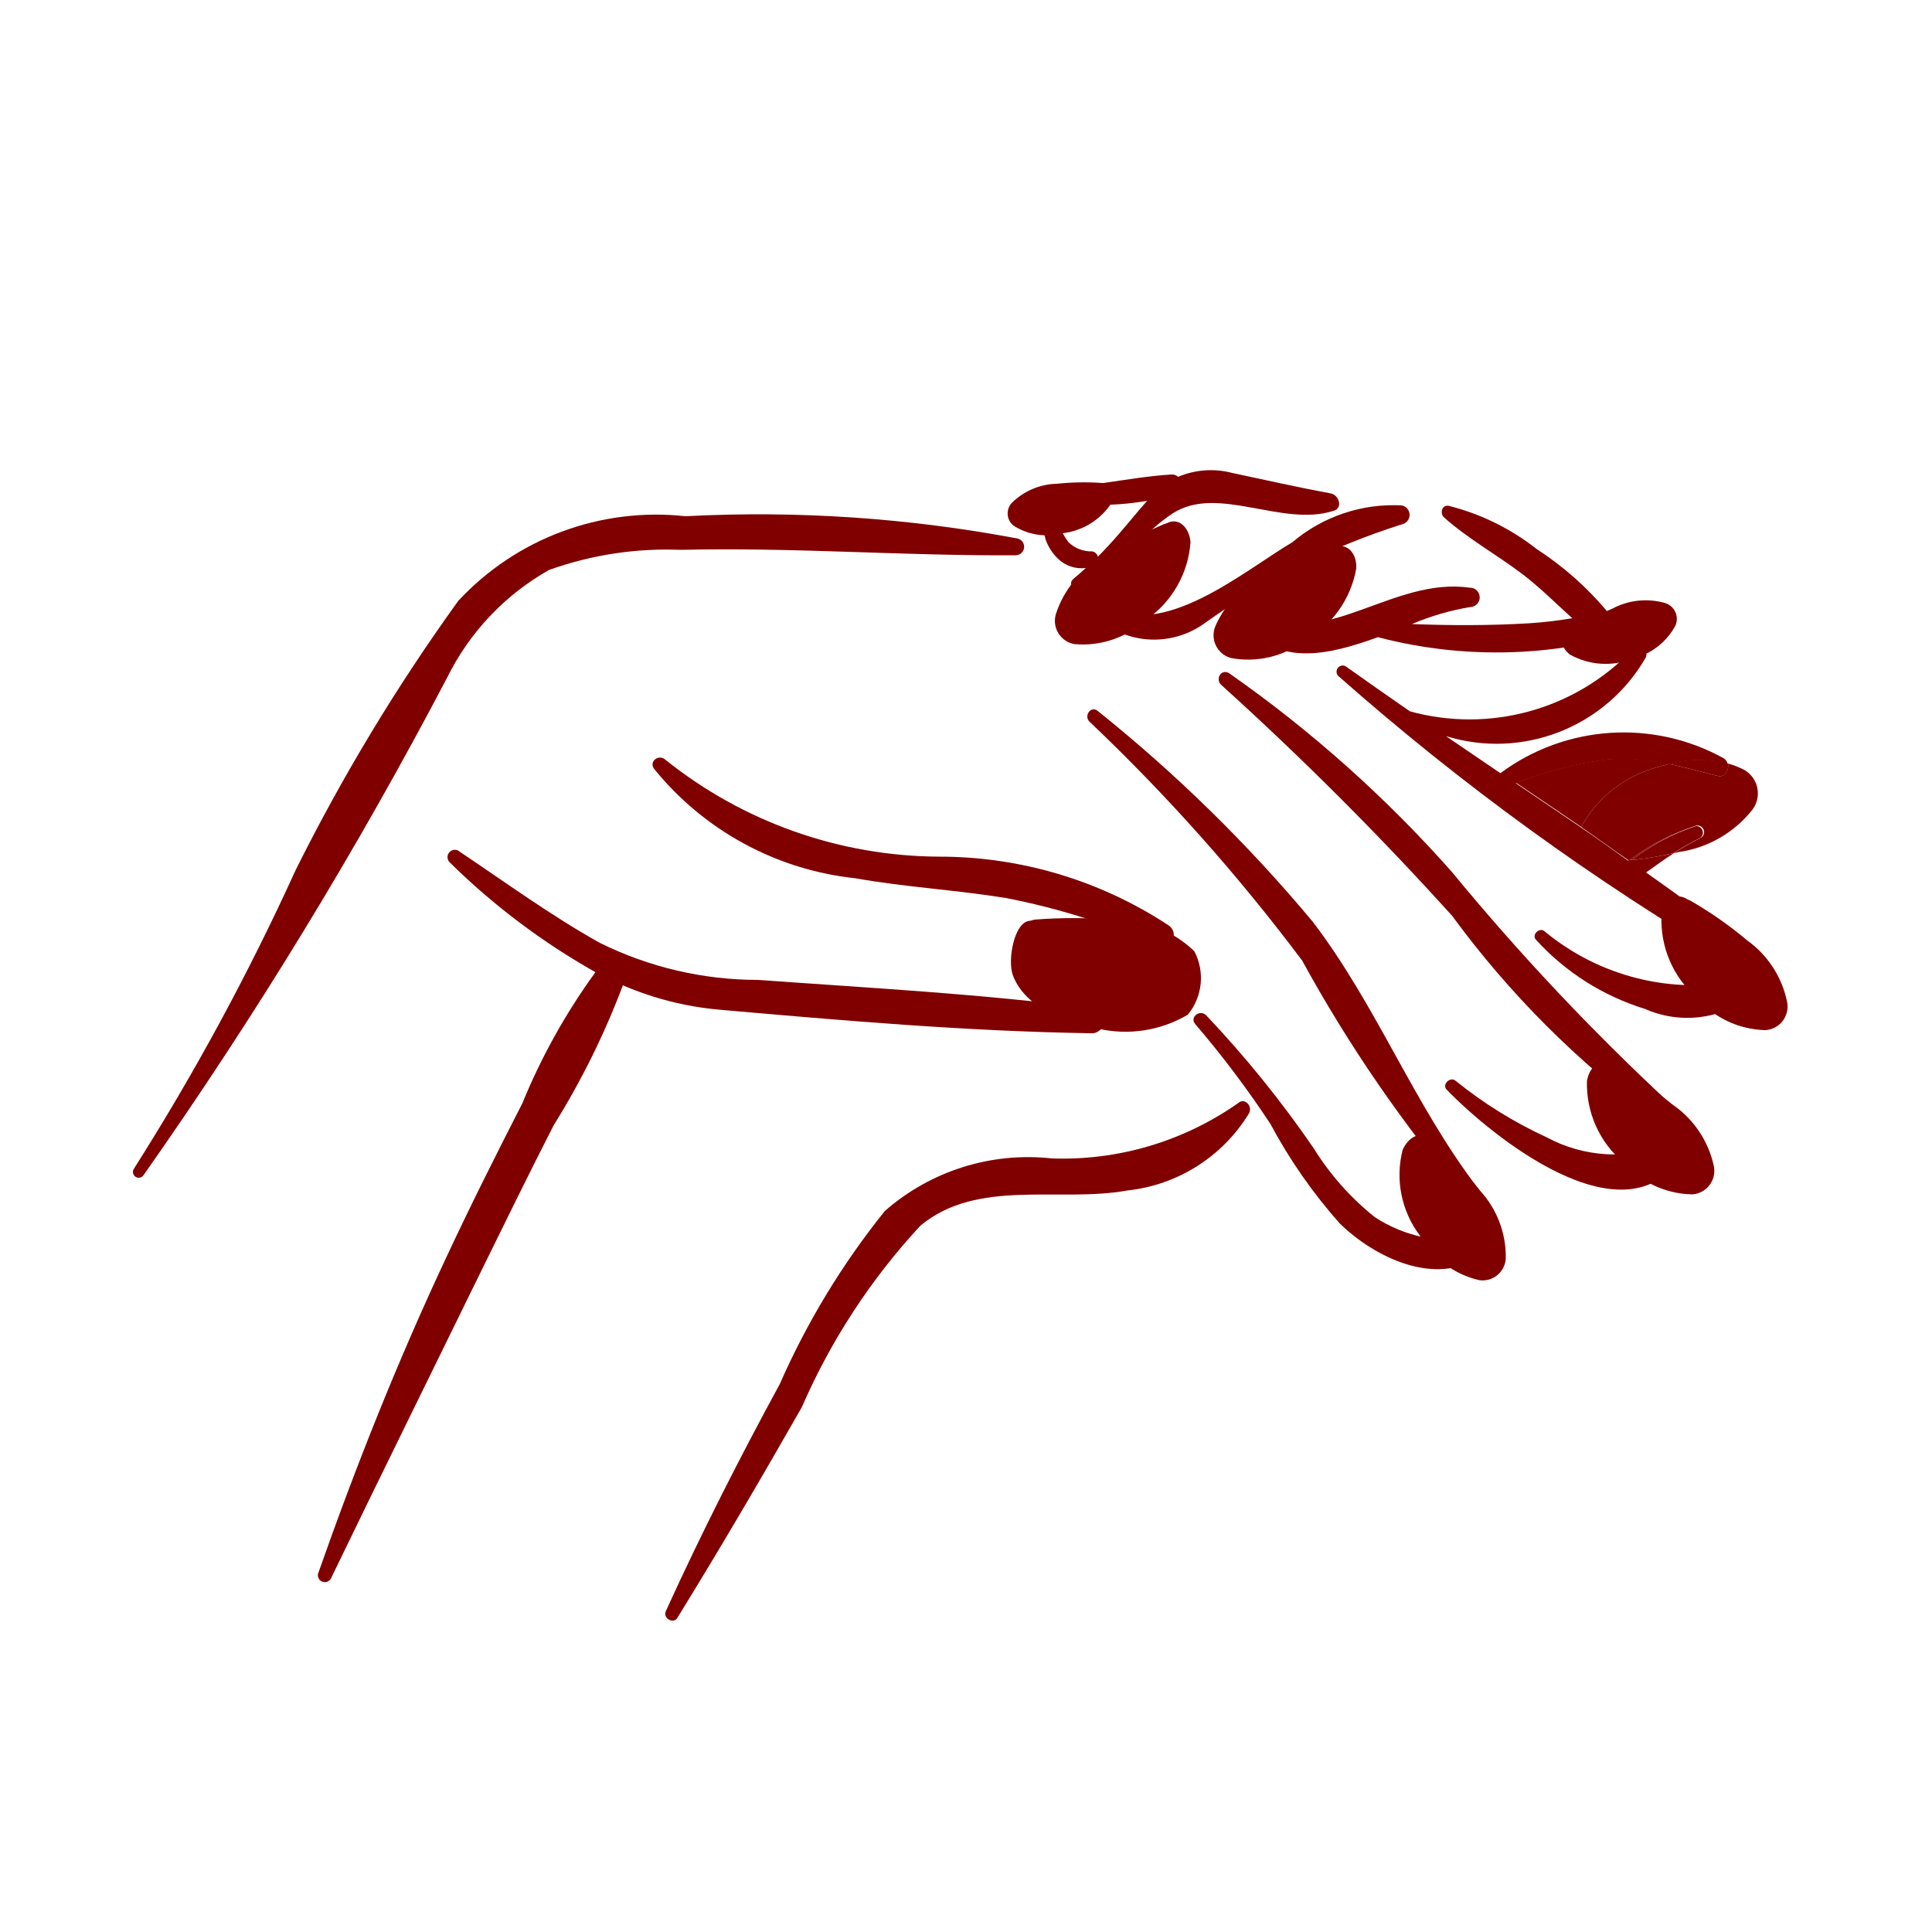
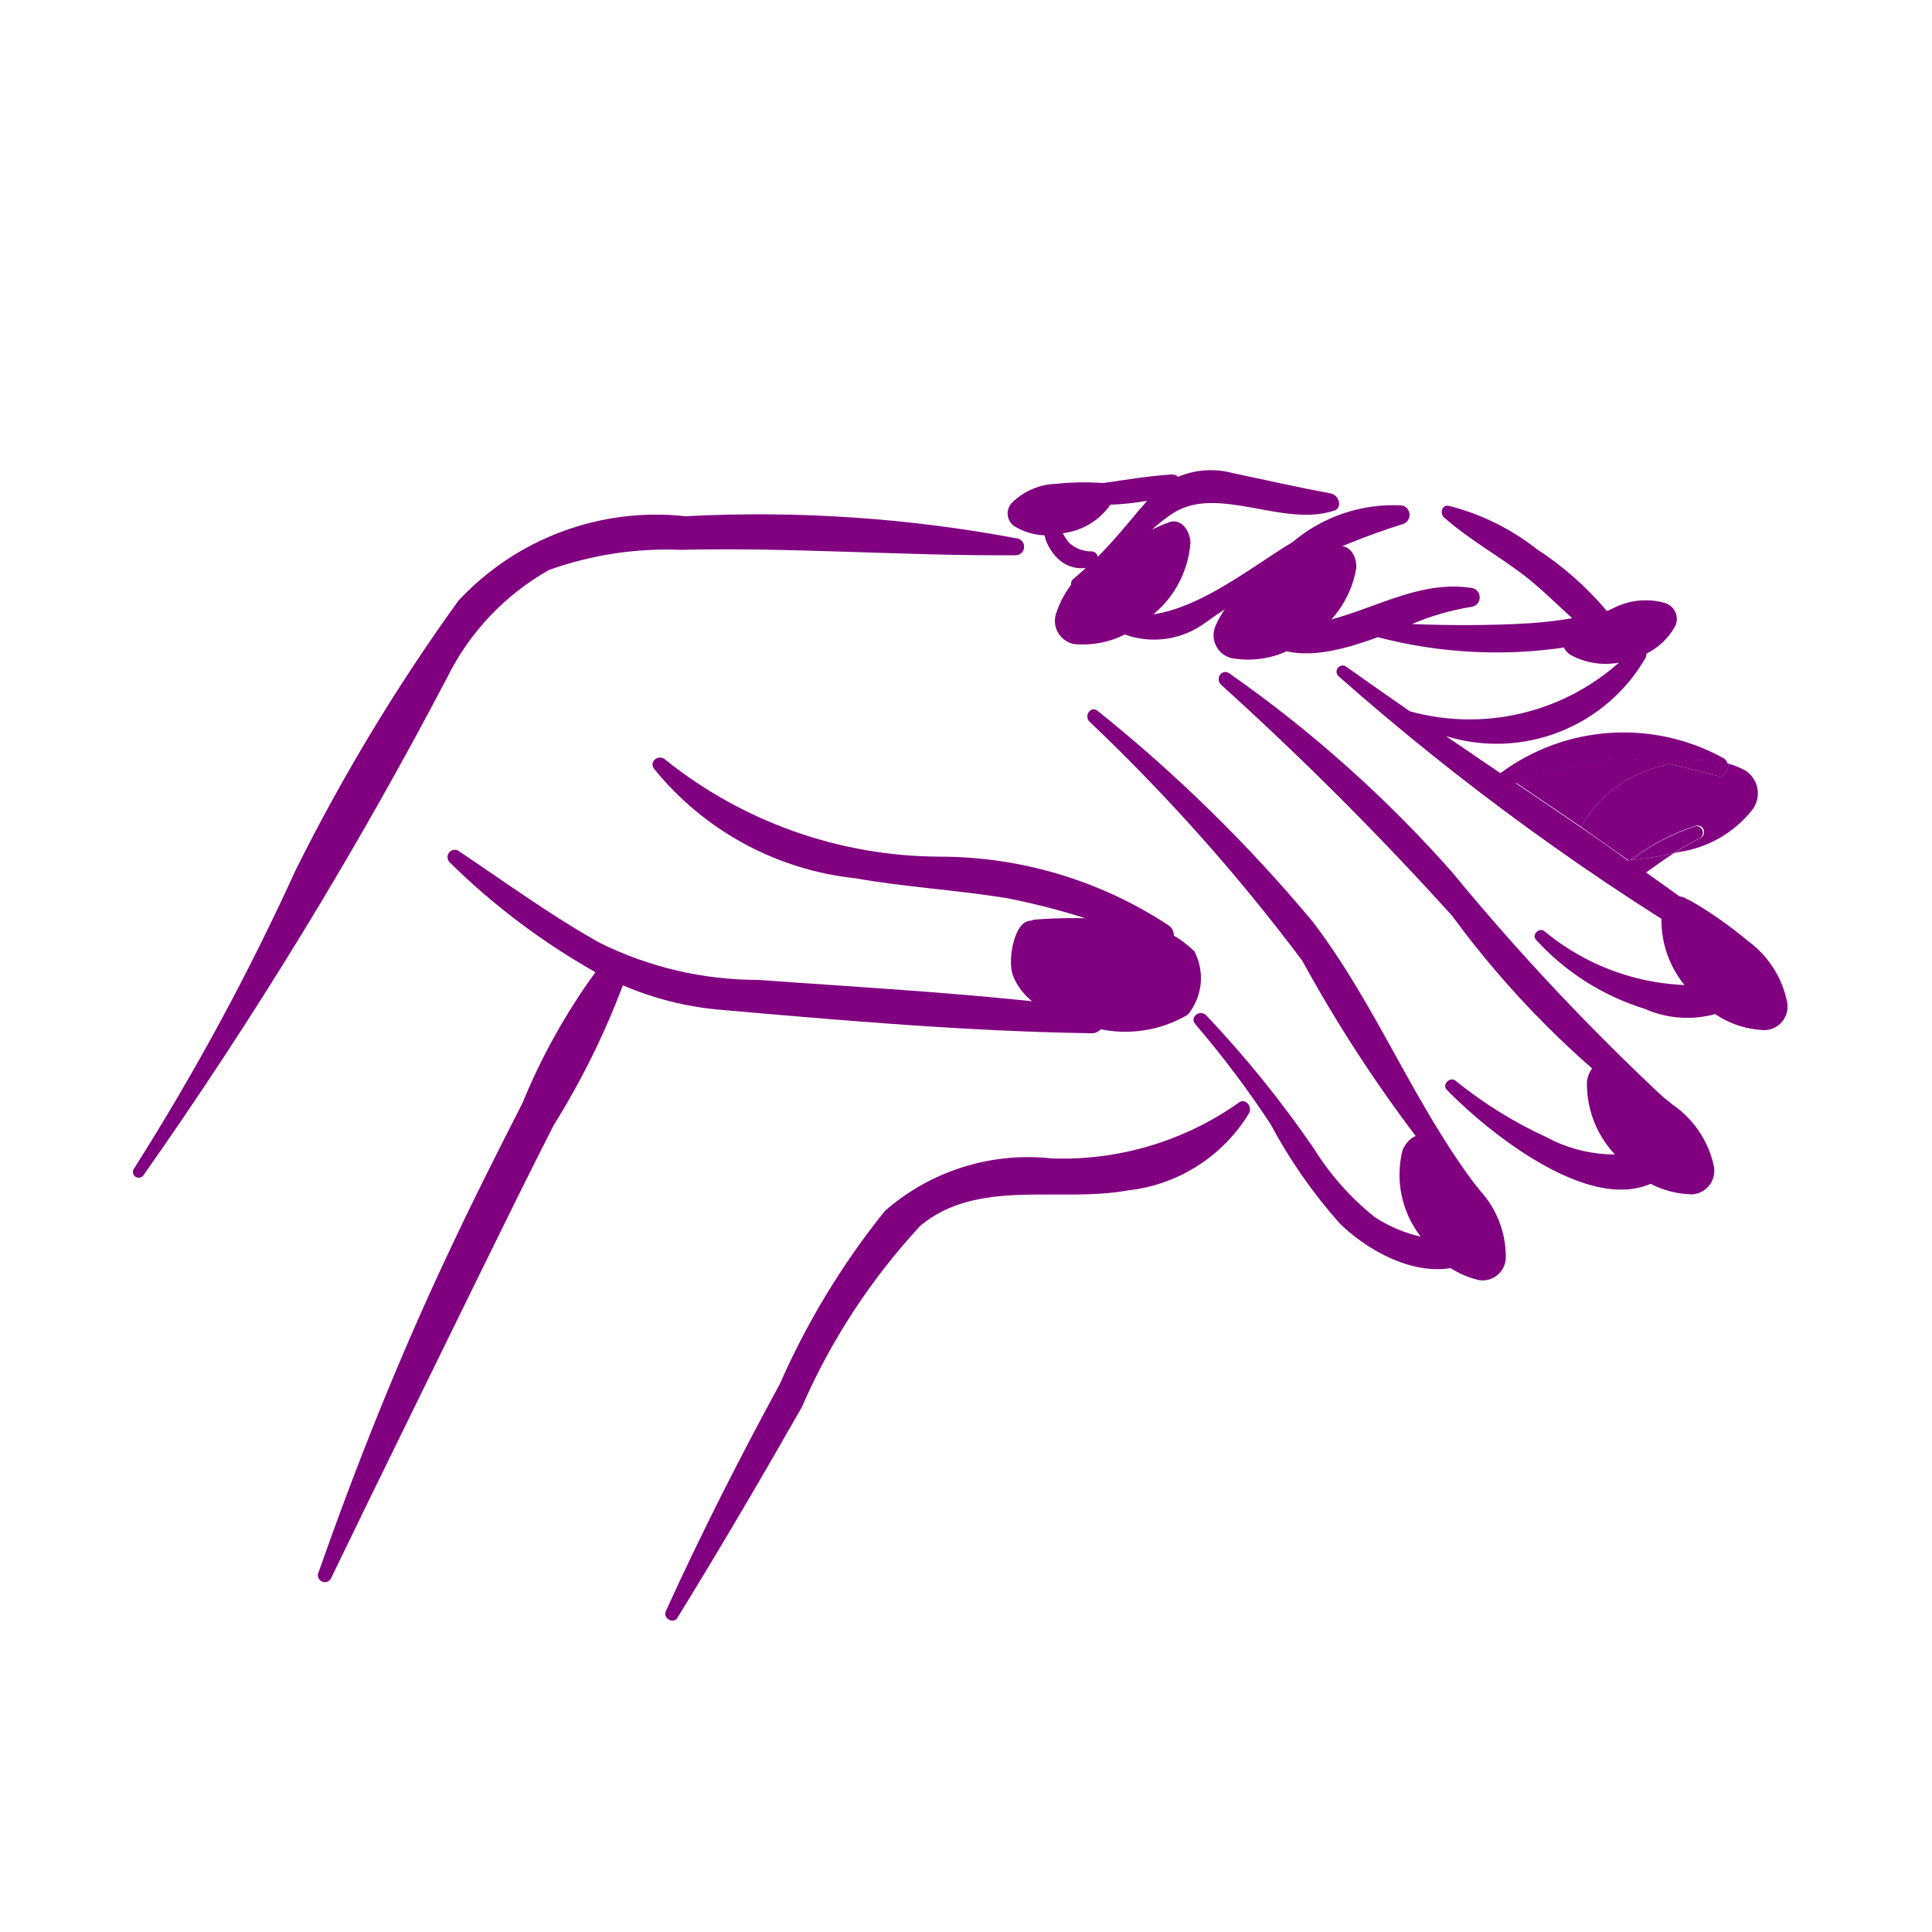
- <svg xmlns="http://www.w3.org/2000/svg" data-name="Layer 1" viewBox="0 0 5 5" x="0px" y="0px" style="fill: maroon">
+ <svg xmlns="http://www.w3.org/2000/svg" data-name="Layer 1" viewBox="0 0 5 5" x="0px" y="0px" style="fill:purple">
  <path d="M2.635,1.394a3.614,3.614,0,0,0-.861-.058.699.699,0,0,0-.588.219,5.004,5.004,0,0,0-.421.697A6.357,6.357,0,0,1,.347,3.024a.015.015,0,0,0,.024.018,11.62,11.62,0,0,0,.786-1.288.65.65,0,0,1,.264-.279.903.903,0,0,1,.341-.052c.289-.007.578.016.867.014A.022.022,0,0,0,2.635,1.394Z" />
  <path d="M3.827,3.078c-.167-.217-.264-.476-.43-.693a3.9,3.9,0,0,0-.556-.545c-.018-.015-.037.013-.021.028a4.944,4.944,0,0,1,.55.618,3.673,3.673,0,0,0,.428.621C3.816,3.122,3.841,3.096,3.827,3.078Z" />
  <path d="M4.32,2.854a6.119,6.119,0,0,1-.563-.598,3.286,3.286,0,0,0-.575-.513c-.02-.014-.038.013-.022.029a8.372,8.372,0,0,1,.598.598,2.448,2.448,0,0,0,.528.528A.028.028,0,0,0,4.32,2.854Z" />
  <path d="M3.023,2.394a1.078,1.078,0,0,0-.592-.177,1.141,1.141,0,0,1-.708-.25c-.017-.017-.045.003-.03.023a.776.776,0,0,0,.521.283c.129.023.26.03.389.051a1.824,1.824,0,0,1,.392.123A.03.03,0,0,0,3.023,2.394Z" />
  <path d="M2.829,2.61c-.287-.038-.578-.053-.867-.074a.922.922,0,0,1-.41-.096c-.127-.071-.246-.158-.367-.239a.019.019,0,0,0-.022.03,1.791,1.791,0,0,0,.378.285,1.615,1.615,0,0,0-.189.339c-.067.131-.134.264-.196.397-.126.268-.235.542-.333.821a.018.018,0,0,0,.033.013c.129-.267.26-.532.39-.798.062-.126.123-.251.187-.376a2.051,2.051,0,0,0,.179-.362.815.815,0,0,0,.249.063c.318.028.641.056.96.061A.032.032,0,0,0,2.829,2.61Z" />
  <path d="M3.444,1.277c-.086-.016-.17-.035-.255-.053a.217.217,0,0,0-.14.01.023.023,0,0,0-.017-.006c-.115.007-.225.038-.342.034a.013.013,0,0,0-.003.026.7.7,0,0,0,.282.008l-.021.024c-.036.043-.069.083-.107.121l-.001-.004,0-0-.001-.002-.002-.002a.015.015,0,0,0-.011-.006.085.085,0,0,1-.06-.023.155.155,0,0,1-.031-.069.019.019,0,0,0-.038.005.243.243,0,0,0,.009.056.128.128,0,0,0,.031.049.088.088,0,0,0,.073.025c-.011.01-.021.019-.033.029a.016.016,0,0,0,.016.027c.1-.044.154-.141.243-.198.116-.074.283.037.415-.006C3.476,1.316,3.466,1.281,3.444,1.277Z" />
  <path d="M3.628,1.308a.404.404,0,0,0-.283.095c-.131.078-.336.255-.491.164-.015-.009-.038.009-.024.024a.223.223,0,0,0,.286.023,1.806,1.806,0,0,1,.512-.257A.025.025,0,0,0,3.628,1.308Z" />
  <path d="M4.294,1.56c-.045.006-.09.014-.134.023a.823.823,0,0,0-.183-.162.608.608,0,0,0-.228-.112c-.018-.003-.023.02-.012.03.063.056.139.098.206.149.044.034.084.074.126.112a1.095,1.095,0,0,1-.111.013c-.1.006-.203.006-.304.002a.672.672,0,0,1,.151-.044A.025.025,0,0,0,3.804,1.521c-.201-.029-.372.163-.57.071a.015.015,0,0,0-.017.023c.094.111.222.08.349.034a1.211,1.211,0,0,0,.741-.041A.025.025,0,0,0,4.294,1.56Z" />
  <path d="M4.508,2.537A.606.606,0,0,1,3.997,2.41c-.013-.011-.034.009-.022.022a.634.634,0,0,0,.282.179.271.271,0,0,0,.275-.033A.025.025,0,0,0,4.508,2.537Z" />
  <path d="M4.318,2.961a.373.373,0,0,1-.316-.018,1.114,1.114,0,0,1-.235-.146c-.014-.012-.036.01-.023.023.118.122.454.393.604.179A.026.026,0,0,0,4.318,2.961Z" />
  <path d="M3.813,3.205a.363.363,0,0,1-.255-.055.701.701,0,0,1-.158-.178,2.819,2.819,0,0,0-.278-.344c-.016-.017-.044.004-.029.022a2.564,2.564,0,0,1,.195.259,1.333,1.333,0,0,0,.179.257c.09.088.249.166.366.084C3.855,3.235,3.837,3.204,3.813,3.205Z" />
  <path d="M3.204,2.855a.79.79,0,0,1-.482.143.562.562,0,0,0-.432.136A1.998,1.998,0,0,0,2.018,3.582c-.105.193-.204.388-.295.588-.008.018.02.034.03.017.111-.18.217-.361.322-.545a1.67,1.67,0,0,1,.307-.47c.148-.123.359-.059.535-.091A.421.421,0,0,0,3.232,2.882C3.243,2.864,3.222,2.839,3.204,2.855Z" />
  <path d="M3.828,3.313a.06.06,0,0,0,.069-.059A.253.253,0,0,0,3.83,3.081a.994.994,0,0,0-.12-.127L3.702,2.949c-.023-.024-.057-.008-.072.027a.26.26,0,0,0,.045.222A.236.236,0,0,0,3.828,3.313Z" />
  <path d="M4.38,3.091A.061.061,0,0,0,4.435,3.016a.259.259,0,0,0-.106-.157,1.016,1.016,0,0,0-.148-.1l-.009-.004c-.029-.019-.059.005-.065.043a.266.266,0,0,0,.095.211A.242.242,0,0,0,4.38,3.091Z" />
  <path d="M4.291,1.985,4.32,1.977a.52.52,0,0,0-.161-.012.968.968,0,0,0-.235.061q.084.057.168.114A.32.32,0,0,1,4.291,1.985Z" />
  <path d="M4.515,1.993a.205.205,0,0,0-.043-.017c.003.016-.007.037-.027.032-.043-.011-.084-.022-.125-.031L4.291,1.985a.32.32,0,0,0-.199.155c.039.027.083.059.122.086L4.217,2.226a.565.565,0,0,1,.172-.089.017.017,0,0,1,.013.031.692.692,0,0,0-.07.04l.013-.003a.296.296,0,0,0,.189-.108A.07.07,0,0,0,4.515,1.993Z" />
  <polygon points="4.215 2.228 4.214 2.227 4.213 2.227 4.218 2.23 4.224 2.226 4.217 2.226 4.215 2.228" />
  <path d="M4.519,2.448c-.085-.065-.171-.128-.259-.19.024-.017.047-.034.072-.05a.94.94,0,0,1-.119.019c-.038-.027-.084-.06-.122-.086q-.084-.057-.168-.114a.968.968,0,0,1,.235-.061.52.52,0,0,1,.161.012.288.288,0,0,1,.152-.001.024.024,0,0,0-.009-.014.535.535,0,0,0-.579.038q-.071-.048-.141-.096a.445.445,0,0,0,.517-.203c.01-.021-.021-.037-.035-.02a.582.582,0,0,1-.575.159q-.084-.058-.167-.117a.016.016,0,0,0-.019.025,6.61,6.61,0,0,0,1.03.747C4.52,2.509,4.542,2.466,4.519,2.448Zm-.306-.221" />
  <path d="M4.389,2.138a.547.547,0,0,0-.166.088.91.91,0,0,0,.108-.018.692.692,0,0,1,.07-.04A.017.017,0,0,0,4.389,2.138Z" />
  <path d="M4.217,2.226l.007-.001a.547.547,0,0,1,.166-.088A.565.565,0,0,0,4.217,2.226Z" />
  <path d="M4.092,2.14c.038.026.084.06.122.086l0,0C4.175,2.2,4.13,2.167,4.092,2.14Z" />
  <path d="M4.32,1.977c.041.009.082.02.125.031.02.005.03-.015.027-.032A.288.288,0,0,0,4.32,1.977Z" />
  <path d="M4.568,2.666a.061.061,0,0,0,.057-.073.259.259,0,0,0-.103-.159A1.016,1.016,0,0,0,4.375,2.331l-.009-.004c-.028-.019-.059.004-.066.042a.266.266,0,0,0,.091.213A.242.242,0,0,0,4.568,2.666Z" />
  <path d="M4.336,1.619a.043.043,0,0,0-.029-.059.183.183,0,0,0-.134.015.721.721,0,0,0-.111.06l-.005.004c-.021.012-.016.039.006.055a.189.189,0,0,0,.164.01A.171.171,0,0,0,4.336,1.619Z" />
  <path d="M2.781,1.667a.061.061,0,0,1-.048-.079A.259.259,0,0,1,2.854,1.442a1.016,1.016,0,0,1,.157-.085l.009-.003c.03-.016.058.011.061.049a.266.266,0,0,1-.115.201A.242.242,0,0,1,2.781,1.667Z" />
  <path d="M3.186,1.703a.061.061,0,0,1-.04-.084.259.259,0,0,1,.135-.133,1.016,1.016,0,0,1,.165-.068l.009-.002c.032-.012.057.017.055.055a.266.266,0,0,1-.135.188A.242.242,0,0,1,3.186,1.703Z" />
  <path d="M2.624,1.361a.04.04,0,0,1-.004-.061.171.171,0,0,1,.115-.048.67.67,0,0,1,.118-.002l.006.001c.023 0.0.031.024.02.047a.175.175,0,0,1-.129.082A.159.159,0,0,1,2.624,1.361Z" />
  <path d="M3.074,2.626A.149.149,0,0,0,3.091,2.462a.287.287,0,0,0-.201-.081,1.281,1.281,0,0,0-.213-.001L2.666,2.383c-.041.001-.059.101-.045.14.032.088.142.123.22.139A.317.317,0,0,0,3.074,2.626Z" />
</svg>
